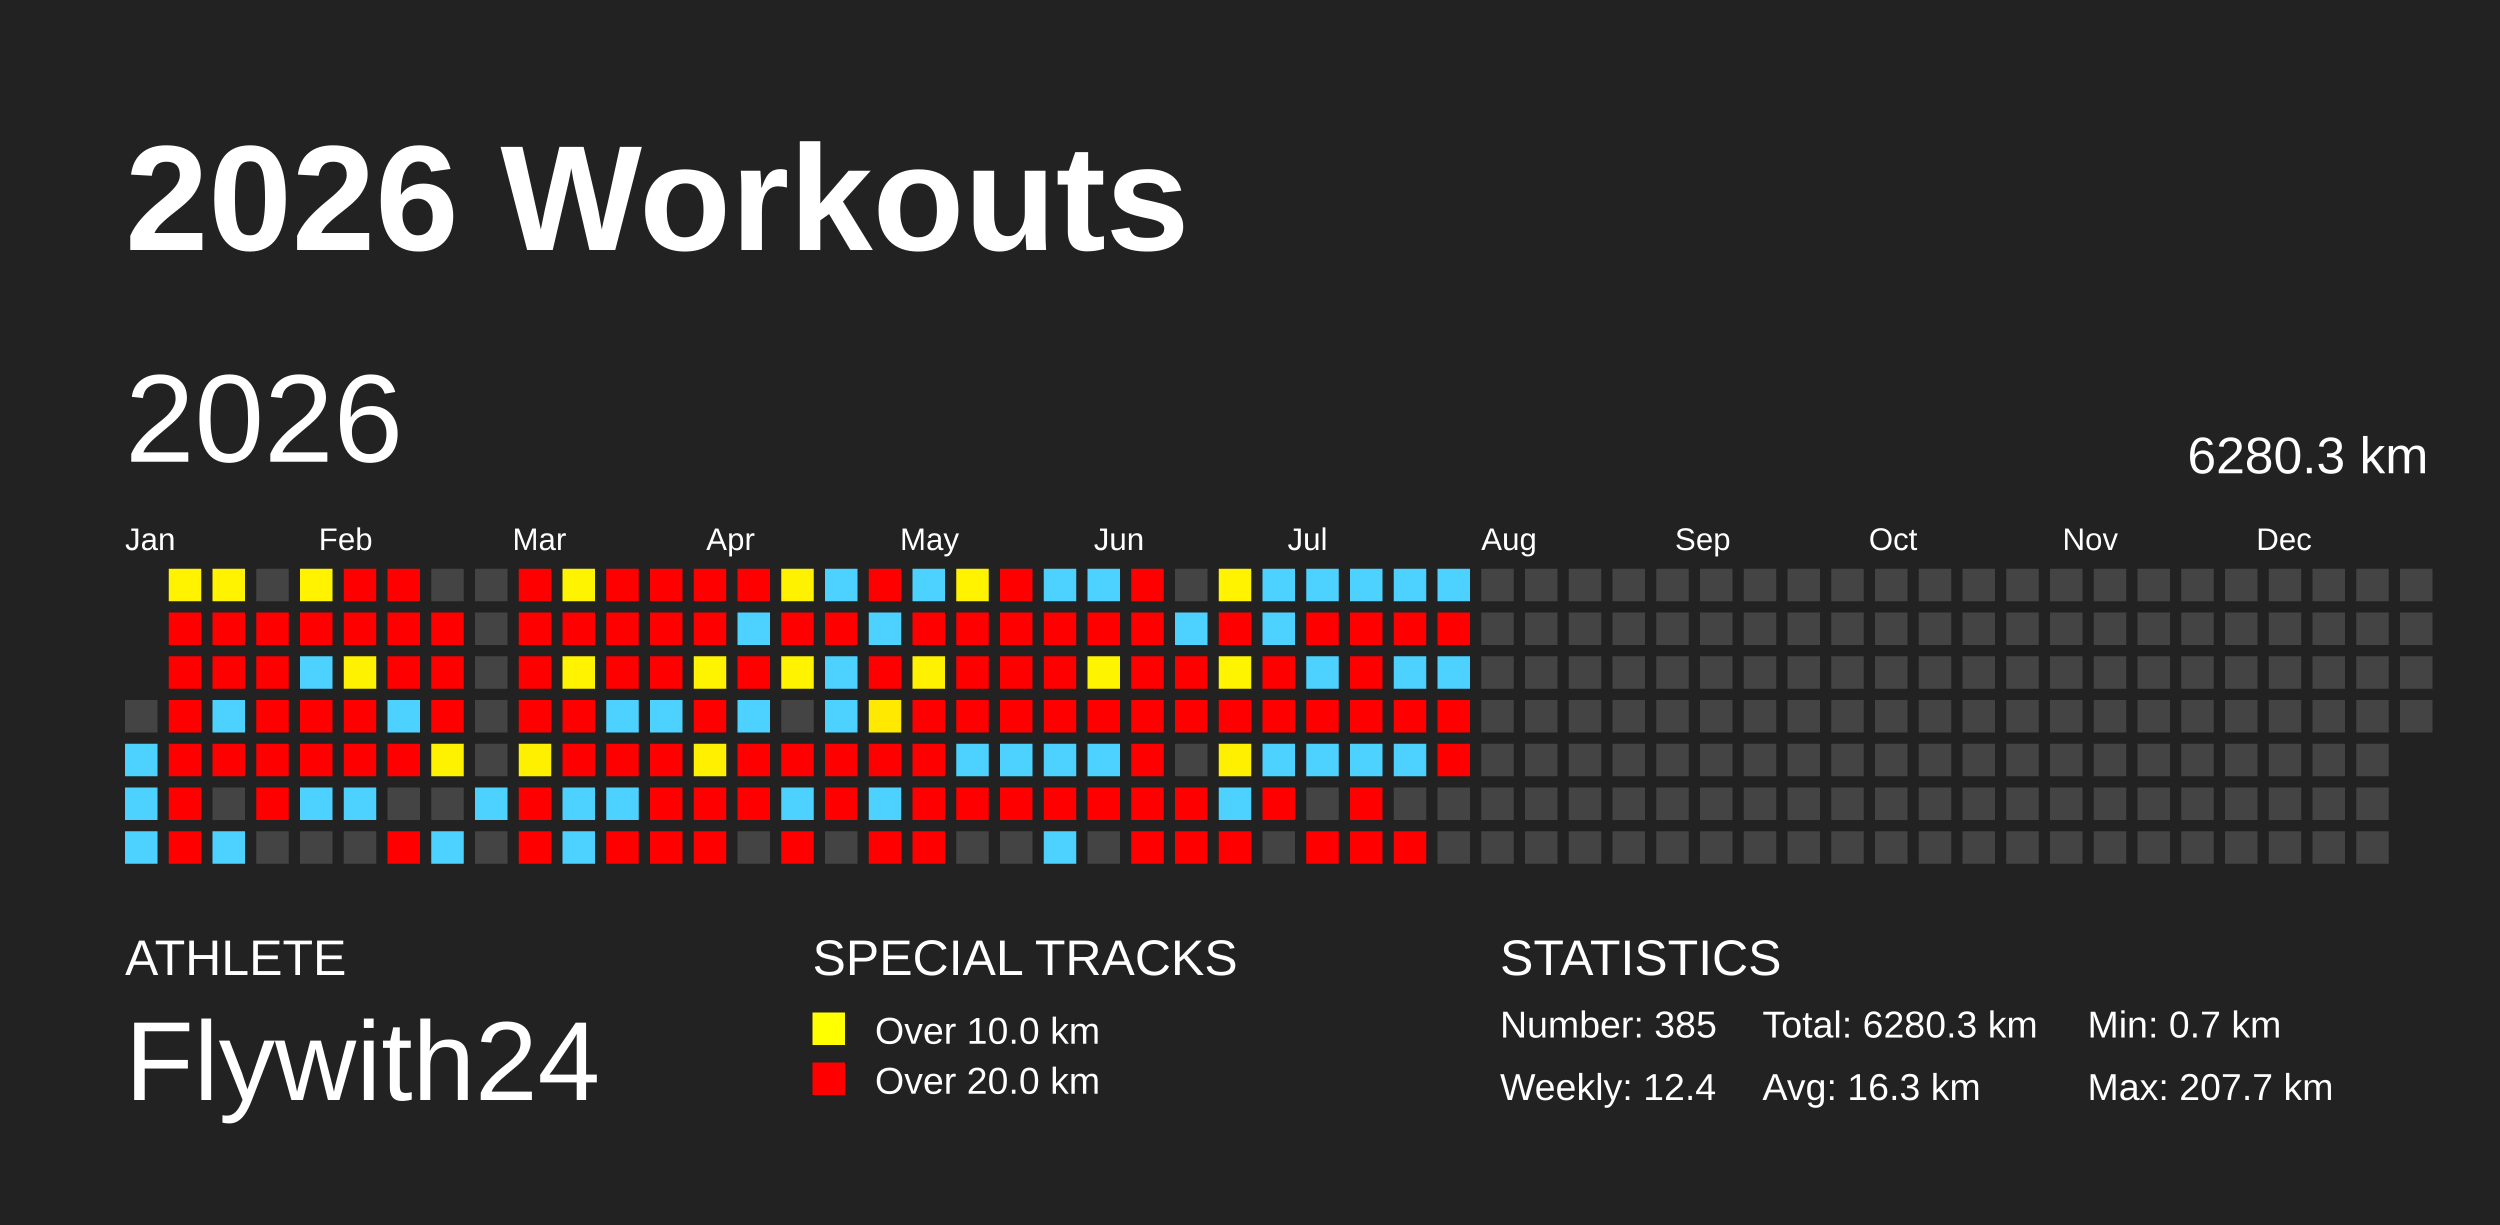
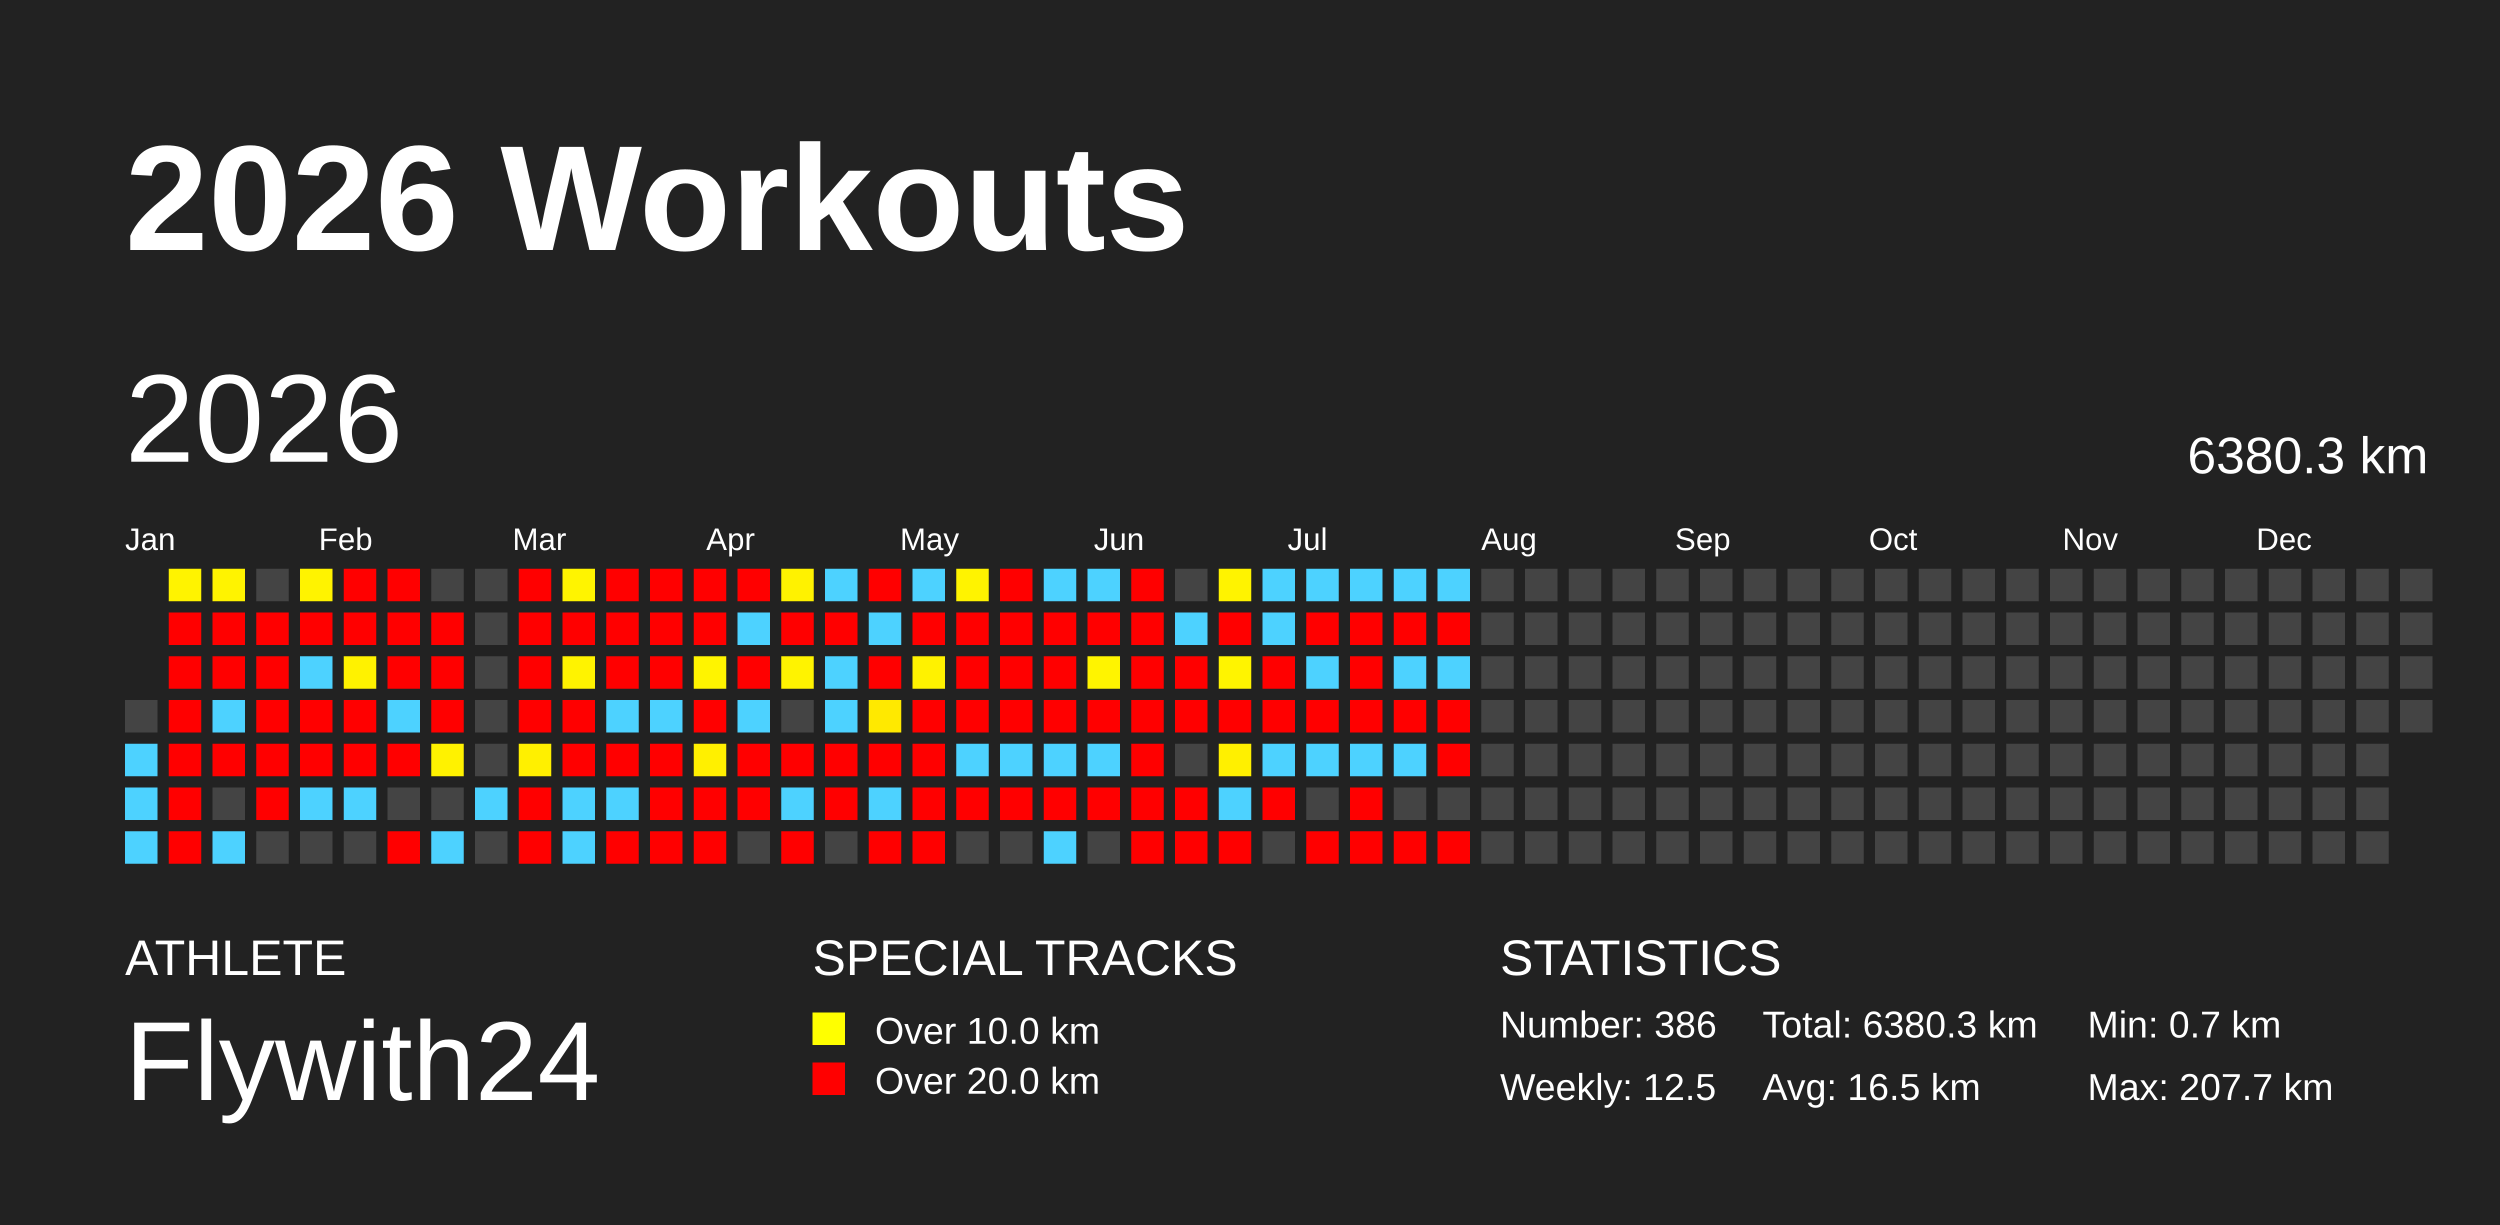
<svg xmlns="http://www.w3.org/2000/svg" baseProfile="full" height="98mm" version="1.1" viewBox="0,0,200,98" width="200mm">
  <defs />
  <rect fill="#222222" height="98" width="200" x="0" y="0" />
  <text fill="#FFFFFF" style="font-size:12px; font-family:Arial; font-weight:bold;" x="10" y="20">2026 Workouts</text>
  <text fill="#FFFFFF" style="font-size:4px; font-family:Arial" x="10" y="78">ATHLETE</text>
  <text fill="#FFFFFF" style="font-size:9px; font-family:Arial" x="10" y="88">Flywith24</text>
  <text fill="#FFFFFF" style="font-size:4px; font-family:Arial" x="65" y="78">SPECIAL TRACKS</text>
  <rect fill="yellow" height="2.6" width="2.6" x="65" y="81" />
  <text fill="#FFFFFF" style="font-size:3px; font-family:Arial" x="70" y="83.5">Over 10.0 km</text>
  <rect fill="red" height="2.6" width="2.6" x="65" y="85" />
  <text fill="#FFFFFF" style="font-size:3px; font-family:Arial" x="70" y="87.5">Over 20.0 km</text>
  <text fill="#FFFFFF" style="font-size:4px; font-family:Arial" x="120" y="78">STATISTICS</text>
-   <text fill="#FFFFFF" style="font-size:3px; font-family:Arial" x="120" y="83">Number: 385</text>
-   <text fill="#FFFFFF" style="font-size:3px; font-family:Arial" x="120" y="88">Weekly: 12.4</text>
-   <text fill="#FFFFFF" style="font-size:3px; font-family:Arial" x="141" y="83">Total: 6280.3 km</text>
-   <text fill="#FFFFFF" style="font-size:3px; font-family:Arial" x="141" y="88">Avg: 16.3 km</text>
+   <text fill="#FFFFFF" style="font-size:3px; font-family:Arial" x="120" y="83">Number: 386</text>
+   <text fill="#FFFFFF" style="font-size:3px; font-family:Arial" x="120" y="88">Weekly: 12.5</text>
+   <text fill="#FFFFFF" style="font-size:3px; font-family:Arial" x="141" y="83">Total: 6380.3 km</text>
+   <text fill="#FFFFFF" style="font-size:3px; font-family:Arial" x="141" y="88">Avg: 16.5 km</text>
  <text fill="#FFFFFF" style="font-size:3px; font-family:Arial" x="167" y="83">Min: 0.7 km</text>
  <text fill="#FFFFFF" style="font-size:3px; font-family:Arial" x="167" y="88">Max: 207.7 km</text>
  <text dominant-baseline="hanging" fill="#FFFFFF" style="font-size:10.0px; font-family:Arial;" x="10" y="30">2026</text>
-   <text dominant-baseline="hanging" fill="#FFFFFF" style="font-size:4.125px; font-family:Arial;" x="175" y="35">6280.3 km</text>
+   <text dominant-baseline="hanging" fill="#FFFFFF" style="font-size:4.125px; font-family:Arial;" x="175" y="35">6380.3 km</text>
  <text fill="#FFFFFF" style="font-size:2.5px; font-family:Arial" x="10.0" y="44">Jan</text>
  <text fill="#FFFFFF" style="font-size:2.5px; font-family:Arial" x="25.5" y="44">Feb</text>
  <text fill="#FFFFFF" style="font-size:2.5px; font-family:Arial" x="41.0" y="44">Mar</text>
  <text fill="#FFFFFF" style="font-size:2.5px; font-family:Arial" x="56.5" y="44">Apr</text>
  <text fill="#FFFFFF" style="font-size:2.5px; font-family:Arial" x="72.0" y="44">May</text>
  <text fill="#FFFFFF" style="font-size:2.5px; font-family:Arial" x="87.5" y="44">Jun</text>
  <text fill="#FFFFFF" style="font-size:2.5px; font-family:Arial" x="103.0" y="44">Jul</text>
  <text fill="#FFFFFF" style="font-size:2.5px; font-family:Arial" x="118.5" y="44">Aug</text>
  <text fill="#FFFFFF" style="font-size:2.5px; font-family:Arial" x="134.0" y="44">Sep</text>
  <text fill="#FFFFFF" style="font-size:2.5px; font-family:Arial" x="149.5" y="44">Oct</text>
  <text fill="#FFFFFF" style="font-size:2.5px; font-family:Arial" x="165.0" y="44">Nov</text>
  <text fill="#FFFFFF" style="font-size:2.5px; font-family:Arial" x="180.5" y="44">Dec</text>
  <rect fill="#444444" height="2.6" width="2.6" x="10.0" y="56.0" />
  <rect fill="#4dd2ff" height="2.6" width="2.6" x="10.0" y="59.5" />
  <rect fill="#4dd2ff" height="2.6" width="2.6" x="10.0" y="63.0" />
  <rect fill="#4dd2ff" height="2.6" width="2.6" x="10.0" y="66.5" />
  <rect fill="#fff300" height="2.6" width="2.6" x="13.5" y="45.5" />
  <rect fill="red" height="2.6" width="2.6" x="13.5" y="49.0" />
  <rect fill="red" height="2.6" width="2.6" x="13.5" y="52.5" />
  <rect fill="red" height="2.6" width="2.6" x="13.5" y="56.0" />
  <rect fill="red" height="2.6" width="2.6" x="13.5" y="59.5" />
  <rect fill="red" height="2.6" width="2.6" x="13.5" y="63.0" />
  <rect fill="red" height="2.6" width="2.6" x="13.5" y="66.5" />
  <rect fill="#fff300" height="2.6" width="2.6" x="17.0" y="45.5" />
  <rect fill="red" height="2.6" width="2.6" x="17.0" y="49.0" />
  <rect fill="red" height="2.6" width="2.6" x="17.0" y="52.5" />
  <rect fill="#4dd2ff" height="2.6" width="2.6" x="17.0" y="56.0" />
  <rect fill="red" height="2.6" width="2.6" x="17.0" y="59.5" />
  <rect fill="#444444" height="2.6" width="2.6" x="17.0" y="63.0" />
  <rect fill="#4dd2ff" height="2.6" width="2.6" x="17.0" y="66.5" />
  <rect fill="#444444" height="2.6" width="2.6" x="20.5" y="45.5" />
  <rect fill="red" height="2.6" width="2.6" x="20.5" y="49.0" />
  <rect fill="red" height="2.6" width="2.6" x="20.5" y="52.5" />
  <rect fill="red" height="2.6" width="2.6" x="20.5" y="56.0" />
  <rect fill="red" height="2.6" width="2.6" x="20.5" y="59.5" />
  <rect fill="red" height="2.6" width="2.6" x="20.5" y="63.0" />
  <rect fill="#444444" height="2.6" width="2.6" x="20.5" y="66.5" />
  <rect fill="#fff300" height="2.6" width="2.6" x="24.0" y="45.5" />
  <rect fill="red" height="2.6" width="2.6" x="24.0" y="49.0" />
  <rect fill="#4dd2ff" height="2.6" width="2.6" x="24.0" y="52.5" />
  <rect fill="red" height="2.6" width="2.6" x="24.0" y="56.0" />
  <rect fill="red" height="2.6" width="2.6" x="24.0" y="59.5" />
  <rect fill="#4dd2ff" height="2.6" width="2.6" x="24.0" y="63.0" />
  <rect fill="#444444" height="2.6" width="2.6" x="24.0" y="66.5" />
  <rect fill="red" height="2.6" width="2.6" x="27.5" y="45.5" />
  <rect fill="red" height="2.6" width="2.6" x="27.5" y="49.0" />
  <rect fill="#fff200" height="2.6" width="2.6" x="27.5" y="52.5" />
  <rect fill="red" height="2.6" width="2.6" x="27.5" y="56.0" />
  <rect fill="red" height="2.6" width="2.6" x="27.5" y="59.5" />
  <rect fill="#4dd2ff" height="2.6" width="2.6" x="27.5" y="63.0" />
  <rect fill="#444444" height="2.6" width="2.6" x="27.5" y="66.5" />
  <rect fill="red" height="2.6" width="2.6" x="31.0" y="45.5" />
  <rect fill="red" height="2.6" width="2.6" x="31.0" y="49.0" />
  <rect fill="red" height="2.6" width="2.6" x="31.0" y="52.5" />
  <rect fill="#4dd2ff" height="2.6" width="2.6" x="31.0" y="56.0" />
  <rect fill="red" height="2.6" width="2.6" x="31.0" y="59.5" />
  <rect fill="#444444" height="2.6" width="2.6" x="31.0" y="63.0" />
  <rect fill="red" height="2.6" width="2.6" x="31.0" y="66.5" />
  <rect fill="#444444" height="2.6" width="2.6" x="34.5" y="45.5" />
  <rect fill="red" height="2.6" width="2.6" x="34.5" y="49.0" />
  <rect fill="red" height="2.6" width="2.6" x="34.5" y="52.5" />
  <rect fill="red" height="2.6" width="2.6" x="34.5" y="56.0" />
  <rect fill="#fff200" height="2.6" width="2.6" x="34.5" y="59.5" />
  <rect fill="#444444" height="2.6" width="2.6" x="34.5" y="63.0" />
  <rect fill="#4dd2ff" height="2.6" width="2.6" x="34.5" y="66.5" />
  <rect fill="#444444" height="2.6" width="2.6" x="38.0" y="45.5" />
  <rect fill="#444444" height="2.6" width="2.6" x="38.0" y="49.0" />
  <rect fill="#444444" height="2.6" width="2.6" x="38.0" y="52.5" />
  <rect fill="#444444" height="2.6" width="2.6" x="38.0" y="56.0" />
  <rect fill="#444444" height="2.6" width="2.6" x="38.0" y="59.5" />
  <rect fill="#4dd2ff" height="2.6" width="2.6" x="38.0" y="63.0" />
  <rect fill="#444444" height="2.6" width="2.6" x="38.0" y="66.5" />
  <rect fill="red" height="2.6" width="2.6" x="41.5" y="45.5" />
  <rect fill="red" height="2.6" width="2.6" x="41.5" y="49.0" />
  <rect fill="red" height="2.6" width="2.6" x="41.5" y="52.5" />
  <rect fill="red" height="2.6" width="2.6" x="41.5" y="56.0" />
  <rect fill="#fff000" height="2.6" width="2.6" x="41.5" y="59.5" />
  <rect fill="red" height="2.6" width="2.6" x="41.5" y="63.0" />
  <rect fill="red" height="2.6" width="2.6" x="41.5" y="66.5" />
  <rect fill="#fff400" height="2.6" width="2.6" x="45.0" y="45.5" />
  <rect fill="red" height="2.6" width="2.6" x="45.0" y="49.0" />
  <rect fill="#fff300" height="2.6" width="2.6" x="45.0" y="52.5" />
  <rect fill="red" height="2.6" width="2.6" x="45.0" y="56.0" />
  <rect fill="red" height="2.6" width="2.6" x="45.0" y="59.5" />
  <rect fill="#4dd2ff" height="2.6" width="2.6" x="45.0" y="63.0" />
  <rect fill="#4dd2ff" height="2.6" width="2.6" x="45.0" y="66.5" />
  <rect fill="red" height="2.6" width="2.6" x="48.5" y="45.5" />
  <rect fill="red" height="2.6" width="2.6" x="48.5" y="49.0" />
  <rect fill="red" height="2.6" width="2.6" x="48.5" y="52.5" />
  <rect fill="#4dd2ff" height="2.6" width="2.6" x="48.5" y="56.0" />
  <rect fill="red" height="2.6" width="2.6" x="48.5" y="59.5" />
  <rect fill="#4dd2ff" height="2.6" width="2.6" x="48.5" y="63.0" />
  <rect fill="red" height="2.6" width="2.6" x="48.5" y="66.5" />
  <rect fill="red" height="2.6" width="2.6" x="52.0" y="45.5" />
  <rect fill="red" height="2.6" width="2.6" x="52.0" y="49.0" />
  <rect fill="red" height="2.6" width="2.6" x="52.0" y="52.5" />
  <rect fill="#4dd2ff" height="2.6" width="2.6" x="52.0" y="56.0" />
  <rect fill="red" height="2.6" width="2.6" x="52.0" y="59.5" />
  <rect fill="red" height="2.6" width="2.6" x="52.0" y="63.0" />
  <rect fill="red" height="2.6" width="2.6" x="52.0" y="66.5" />
  <rect fill="red" height="2.6" width="2.6" x="55.5" y="45.5" />
  <rect fill="red" height="2.6" width="2.6" x="55.5" y="49.0" />
  <rect fill="#fff400" height="2.6" width="2.6" x="55.5" y="52.5" />
  <rect fill="red" height="2.6" width="2.6" x="55.5" y="56.0" />
  <rect fill="#fff000" height="2.6" width="2.6" x="55.5" y="59.5" />
  <rect fill="red" height="2.6" width="2.6" x="55.5" y="63.0" />
  <rect fill="red" height="2.6" width="2.6" x="55.5" y="66.5" />
  <rect fill="red" height="2.6" width="2.6" x="59.0" y="45.5" />
  <rect fill="#4dd2ff" height="2.6" width="2.6" x="59.0" y="49.0" />
  <rect fill="red" height="2.6" width="2.6" x="59.0" y="52.5" />
  <rect fill="#4dd2ff" height="2.6" width="2.6" x="59.0" y="56.0" />
  <rect fill="red" height="2.6" width="2.6" x="59.0" y="59.5" />
  <rect fill="red" height="2.6" width="2.6" x="59.0" y="63.0" />
  <rect fill="#444444" height="2.6" width="2.6" x="59.0" y="66.5" />
  <rect fill="#fff200" height="2.6" width="2.6" x="62.5" y="45.5" />
  <rect fill="red" height="2.6" width="2.6" x="62.5" y="49.0" />
  <rect fill="#fff300" height="2.6" width="2.6" x="62.5" y="52.5" />
  <rect fill="#444444" height="2.6" width="2.6" x="62.5" y="56.0" />
  <rect fill="red" height="2.6" width="2.6" x="62.5" y="59.5" />
  <rect fill="#4dd2ff" height="2.6" width="2.6" x="62.5" y="63.0" />
  <rect fill="red" height="2.6" width="2.6" x="62.5" y="66.5" />
  <rect fill="#4dd2ff" height="2.6" width="2.6" x="66.0" y="45.5" />
  <rect fill="red" height="2.6" width="2.6" x="66.0" y="49.0" />
  <rect fill="#4dd2ff" height="2.6" width="2.6" x="66.0" y="52.5" />
  <rect fill="#4dd2ff" height="2.6" width="2.6" x="66.0" y="56.0" />
  <rect fill="red" height="2.6" width="2.6" x="66.0" y="59.5" />
  <rect fill="red" height="2.6" width="2.6" x="66.0" y="63.0" />
  <rect fill="#444444" height="2.6" width="2.6" x="66.0" y="66.5" />
  <rect fill="red" height="2.6" width="2.6" x="69.5" y="45.5" />
  <rect fill="#4dd2ff" height="2.6" width="2.6" x="69.5" y="49.0" />
  <rect fill="red" height="2.6" width="2.6" x="69.5" y="52.5" />
  <rect fill="#ffe900" height="2.6" width="2.6" x="69.5" y="56.0" />
  <rect fill="red" height="2.6" width="2.6" x="69.5" y="59.5" />
  <rect fill="#4dd2ff" height="2.6" width="2.6" x="69.5" y="63.0" />
  <rect fill="red" height="2.6" width="2.6" x="69.5" y="66.5" />
  <rect fill="#4dd2ff" height="2.6" width="2.6" x="73.0" y="45.5" />
  <rect fill="red" height="2.6" width="2.6" x="73.0" y="49.0" />
  <rect fill="#fff200" height="2.6" width="2.6" x="73.0" y="52.5" />
  <rect fill="red" height="2.6" width="2.6" x="73.0" y="56.0" />
  <rect fill="red" height="2.6" width="2.6" x="73.0" y="59.5" />
  <rect fill="red" height="2.6" width="2.6" x="73.0" y="63.0" />
  <rect fill="red" height="2.6" width="2.6" x="73.0" y="66.5" />
  <rect fill="#fff300" height="2.6" width="2.6" x="76.5" y="45.5" />
  <rect fill="red" height="2.6" width="2.6" x="76.5" y="49.0" />
  <rect fill="red" height="2.6" width="2.6" x="76.5" y="52.5" />
  <rect fill="red" height="2.6" width="2.6" x="76.5" y="56.0" />
  <rect fill="#4dd2ff" height="2.6" width="2.6" x="76.5" y="59.5" />
  <rect fill="red" height="2.6" width="2.6" x="76.5" y="63.0" />
  <rect fill="#444444" height="2.6" width="2.6" x="76.5" y="66.5" />
  <rect fill="red" height="2.6" width="2.6" x="80.0" y="45.5" />
  <rect fill="red" height="2.6" width="2.6" x="80.0" y="49.0" />
  <rect fill="red" height="2.6" width="2.6" x="80.0" y="52.5" />
  <rect fill="red" height="2.6" width="2.6" x="80.0" y="56.0" />
  <rect fill="#4dd2ff" height="2.6" width="2.6" x="80.0" y="59.5" />
  <rect fill="red" height="2.6" width="2.6" x="80.0" y="63.0" />
  <rect fill="#444444" height="2.6" width="2.6" x="80.0" y="66.5" />
  <rect fill="#4dd2ff" height="2.6" width="2.6" x="83.5" y="45.5" />
  <rect fill="red" height="2.6" width="2.6" x="83.5" y="49.0" />
  <rect fill="red" height="2.6" width="2.6" x="83.5" y="52.5" />
  <rect fill="red" height="2.6" width="2.6" x="83.5" y="56.0" />
  <rect fill="#4dd2ff" height="2.6" width="2.6" x="83.5" y="59.5" />
  <rect fill="red" height="2.6" width="2.6" x="83.5" y="63.0" />
  <rect fill="#4dd2ff" height="2.6" width="2.6" x="83.5" y="66.5" />
  <rect fill="#4dd2ff" height="2.6" width="2.6" x="87.0" y="45.5" />
  <rect fill="red" height="2.6" width="2.6" x="87.0" y="49.0" />
  <rect fill="#fff400" height="2.6" width="2.6" x="87.0" y="52.5" />
  <rect fill="red" height="2.6" width="2.6" x="87.0" y="56.0" />
  <rect fill="#4dd2ff" height="2.6" width="2.6" x="87.0" y="59.5" />
  <rect fill="red" height="2.6" width="2.6" x="87.0" y="63.0" />
  <rect fill="#444444" height="2.6" width="2.6" x="87.0" y="66.5" />
  <rect fill="red" height="2.6" width="2.6" x="90.5" y="45.5" />
  <rect fill="red" height="2.6" width="2.6" x="90.5" y="49.0" />
  <rect fill="red" height="2.6" width="2.6" x="90.5" y="52.5" />
  <rect fill="red" height="2.6" width="2.6" x="90.5" y="56.0" />
  <rect fill="red" height="2.6" width="2.6" x="90.5" y="59.5" />
  <rect fill="red" height="2.6" width="2.6" x="90.5" y="63.0" />
  <rect fill="red" height="2.6" width="2.6" x="90.5" y="66.5" />
  <rect fill="#444444" height="2.6" width="2.6" x="94.0" y="45.5" />
  <rect fill="#4dd2ff" height="2.6" width="2.6" x="94.0" y="49.0" />
  <rect fill="red" height="2.6" width="2.6" x="94.0" y="52.5" />
  <rect fill="red" height="2.6" width="2.6" x="94.0" y="56.0" />
  <rect fill="#444444" height="2.6" width="2.6" x="94.0" y="59.5" />
  <rect fill="red" height="2.6" width="2.6" x="94.0" y="63.0" />
  <rect fill="red" height="2.6" width="2.6" x="94.0" y="66.5" />
  <rect fill="#fff300" height="2.6" width="2.6" x="97.5" y="45.5" />
  <rect fill="red" height="2.6" width="2.6" x="97.5" y="49.0" />
  <rect fill="#fff400" height="2.6" width="2.6" x="97.5" y="52.5" />
  <rect fill="red" height="2.6" width="2.6" x="97.5" y="56.0" />
  <rect fill="#fff000" height="2.6" width="2.6" x="97.5" y="59.5" />
  <rect fill="#4dd2ff" height="2.6" width="2.6" x="97.5" y="63.0" />
  <rect fill="red" height="2.6" width="2.6" x="97.5" y="66.5" />
  <rect fill="#4dd2ff" height="2.6" width="2.6" x="101.0" y="45.5" />
  <rect fill="#4dd2ff" height="2.6" width="2.6" x="101.0" y="49.0" />
  <rect fill="red" height="2.6" width="2.6" x="101.0" y="52.5" />
  <rect fill="red" height="2.6" width="2.6" x="101.0" y="56.0" />
  <rect fill="#4dd2ff" height="2.6" width="2.6" x="101.0" y="59.5" />
  <rect fill="red" height="2.6" width="2.6" x="101.0" y="63.0" />
  <rect fill="#444444" height="2.6" width="2.6" x="101.0" y="66.5" />
  <rect fill="#4dd2ff" height="2.6" width="2.6" x="104.5" y="45.5" />
  <rect fill="red" height="2.6" width="2.6" x="104.5" y="49.0" />
  <rect fill="#4dd2ff" height="2.6" width="2.6" x="104.5" y="52.5" />
  <rect fill="red" height="2.6" width="2.6" x="104.5" y="56.0" />
  <rect fill="#4dd2ff" height="2.6" width="2.6" x="104.5" y="59.5" />
  <rect fill="#444444" height="2.6" width="2.6" x="104.5" y="63.0" />
  <rect fill="red" height="2.6" width="2.6" x="104.5" y="66.5" />
  <rect fill="#4dd2ff" height="2.6" width="2.6" x="108.0" y="45.5" />
  <rect fill="red" height="2.6" width="2.6" x="108.0" y="49.0" />
  <rect fill="red" height="2.6" width="2.6" x="108.0" y="52.5" />
  <rect fill="red" height="2.6" width="2.6" x="108.0" y="56.0" />
  <rect fill="#4dd2ff" height="2.6" width="2.6" x="108.0" y="59.5" />
  <rect fill="red" height="2.6" width="2.6" x="108.0" y="63.0" />
  <rect fill="red" height="2.6" width="2.6" x="108.0" y="66.5" />
  <rect fill="#4dd2ff" height="2.6" width="2.6" x="111.5" y="45.5" />
  <rect fill="red" height="2.6" width="2.6" x="111.5" y="49.0" />
  <rect fill="#4dd2ff" height="2.6" width="2.6" x="111.5" y="52.5" />
  <rect fill="red" height="2.6" width="2.6" x="111.5" y="56.0" />
  <rect fill="#4dd2ff" height="2.6" width="2.6" x="111.5" y="59.5" />
  <rect fill="#444444" height="2.6" width="2.6" x="111.5" y="63.0" />
  <rect fill="red" height="2.6" width="2.6" x="111.5" y="66.5" />
  <rect fill="#4dd2ff" height="2.6" width="2.6" x="115.0" y="45.5" />
  <rect fill="red" height="2.6" width="2.6" x="115.0" y="49.0" />
  <rect fill="#4dd2ff" height="2.6" width="2.6" x="115.0" y="52.5" />
  <rect fill="red" height="2.6" width="2.6" x="115.0" y="56.0" />
  <rect fill="red" height="2.6" width="2.6" x="115.0" y="59.5" />
  <rect fill="#444444" height="2.6" width="2.6" x="115.0" y="63.0" />
-   <rect fill="#444444" height="2.6" width="2.6" x="115.0" y="66.5" />
+   <rect fill="red" height="2.6" width="2.6" x="115.0" y="66.5" />
  <rect fill="#444444" height="2.6" width="2.6" x="118.5" y="45.5" />
  <rect fill="#444444" height="2.6" width="2.6" x="118.5" y="49.0" />
  <rect fill="#444444" height="2.6" width="2.6" x="118.5" y="52.5" />
  <rect fill="#444444" height="2.6" width="2.6" x="118.5" y="56.0" />
  <rect fill="#444444" height="2.6" width="2.6" x="118.5" y="59.5" />
  <rect fill="#444444" height="2.6" width="2.6" x="118.5" y="63.0" />
  <rect fill="#444444" height="2.6" width="2.6" x="118.5" y="66.5" />
  <rect fill="#444444" height="2.6" width="2.6" x="122.0" y="45.5" />
  <rect fill="#444444" height="2.6" width="2.6" x="122.0" y="49.0" />
  <rect fill="#444444" height="2.6" width="2.6" x="122.0" y="52.5" />
  <rect fill="#444444" height="2.6" width="2.6" x="122.0" y="56.0" />
  <rect fill="#444444" height="2.6" width="2.6" x="122.0" y="59.5" />
  <rect fill="#444444" height="2.6" width="2.6" x="122.0" y="63.0" />
  <rect fill="#444444" height="2.6" width="2.6" x="122.0" y="66.5" />
  <rect fill="#444444" height="2.6" width="2.6" x="125.5" y="45.5" />
  <rect fill="#444444" height="2.6" width="2.6" x="125.5" y="49.0" />
  <rect fill="#444444" height="2.6" width="2.6" x="125.5" y="52.5" />
  <rect fill="#444444" height="2.6" width="2.6" x="125.5" y="56.0" />
  <rect fill="#444444" height="2.6" width="2.6" x="125.5" y="59.5" />
  <rect fill="#444444" height="2.6" width="2.6" x="125.5" y="63.0" />
  <rect fill="#444444" height="2.6" width="2.6" x="125.5" y="66.5" />
  <rect fill="#444444" height="2.6" width="2.6" x="129.0" y="45.5" />
  <rect fill="#444444" height="2.6" width="2.6" x="129.0" y="49.0" />
  <rect fill="#444444" height="2.6" width="2.6" x="129.0" y="52.5" />
  <rect fill="#444444" height="2.6" width="2.6" x="129.0" y="56.0" />
  <rect fill="#444444" height="2.6" width="2.6" x="129.0" y="59.5" />
  <rect fill="#444444" height="2.6" width="2.6" x="129.0" y="63.0" />
  <rect fill="#444444" height="2.6" width="2.6" x="129.0" y="66.5" />
  <rect fill="#444444" height="2.6" width="2.6" x="132.5" y="45.5" />
  <rect fill="#444444" height="2.6" width="2.6" x="132.5" y="49.0" />
  <rect fill="#444444" height="2.6" width="2.6" x="132.5" y="52.5" />
  <rect fill="#444444" height="2.6" width="2.6" x="132.5" y="56.0" />
  <rect fill="#444444" height="2.6" width="2.6" x="132.5" y="59.5" />
  <rect fill="#444444" height="2.6" width="2.6" x="132.5" y="63.0" />
  <rect fill="#444444" height="2.6" width="2.6" x="132.5" y="66.5" />
  <rect fill="#444444" height="2.6" width="2.6" x="136.0" y="45.5" />
  <rect fill="#444444" height="2.6" width="2.6" x="136.0" y="49.0" />
  <rect fill="#444444" height="2.6" width="2.6" x="136.0" y="52.5" />
  <rect fill="#444444" height="2.6" width="2.6" x="136.0" y="56.0" />
  <rect fill="#444444" height="2.6" width="2.6" x="136.0" y="59.5" />
  <rect fill="#444444" height="2.6" width="2.6" x="136.0" y="63.0" />
  <rect fill="#444444" height="2.6" width="2.6" x="136.0" y="66.5" />
  <rect fill="#444444" height="2.6" width="2.6" x="139.5" y="45.5" />
  <rect fill="#444444" height="2.6" width="2.6" x="139.5" y="49.0" />
  <rect fill="#444444" height="2.6" width="2.6" x="139.5" y="52.5" />
  <rect fill="#444444" height="2.6" width="2.6" x="139.5" y="56.0" />
  <rect fill="#444444" height="2.6" width="2.6" x="139.5" y="59.5" />
  <rect fill="#444444" height="2.6" width="2.6" x="139.5" y="63.0" />
  <rect fill="#444444" height="2.6" width="2.6" x="139.5" y="66.5" />
  <rect fill="#444444" height="2.6" width="2.6" x="143.0" y="45.5" />
  <rect fill="#444444" height="2.6" width="2.6" x="143.0" y="49.0" />
  <rect fill="#444444" height="2.6" width="2.6" x="143.0" y="52.5" />
  <rect fill="#444444" height="2.6" width="2.6" x="143.0" y="56.0" />
  <rect fill="#444444" height="2.6" width="2.6" x="143.0" y="59.5" />
  <rect fill="#444444" height="2.6" width="2.6" x="143.0" y="63.0" />
  <rect fill="#444444" height="2.6" width="2.6" x="143.0" y="66.5" />
  <rect fill="#444444" height="2.6" width="2.6" x="146.5" y="45.5" />
  <rect fill="#444444" height="2.6" width="2.6" x="146.5" y="49.0" />
  <rect fill="#444444" height="2.6" width="2.6" x="146.5" y="52.5" />
  <rect fill="#444444" height="2.6" width="2.6" x="146.5" y="56.0" />
  <rect fill="#444444" height="2.6" width="2.6" x="146.5" y="59.5" />
  <rect fill="#444444" height="2.6" width="2.6" x="146.5" y="63.0" />
  <rect fill="#444444" height="2.6" width="2.6" x="146.5" y="66.5" />
  <rect fill="#444444" height="2.6" width="2.6" x="150.0" y="45.5" />
  <rect fill="#444444" height="2.6" width="2.6" x="150.0" y="49.0" />
  <rect fill="#444444" height="2.6" width="2.6" x="150.0" y="52.5" />
  <rect fill="#444444" height="2.6" width="2.6" x="150.0" y="56.0" />
  <rect fill="#444444" height="2.6" width="2.6" x="150.0" y="59.5" />
  <rect fill="#444444" height="2.6" width="2.6" x="150.0" y="63.0" />
  <rect fill="#444444" height="2.6" width="2.6" x="150.0" y="66.5" />
  <rect fill="#444444" height="2.6" width="2.6" x="153.5" y="45.5" />
  <rect fill="#444444" height="2.6" width="2.6" x="153.5" y="49.0" />
  <rect fill="#444444" height="2.6" width="2.6" x="153.5" y="52.5" />
  <rect fill="#444444" height="2.6" width="2.6" x="153.5" y="56.0" />
  <rect fill="#444444" height="2.6" width="2.6" x="153.5" y="59.5" />
  <rect fill="#444444" height="2.6" width="2.6" x="153.5" y="63.0" />
  <rect fill="#444444" height="2.6" width="2.6" x="153.5" y="66.5" />
  <rect fill="#444444" height="2.6" width="2.6" x="157.0" y="45.5" />
  <rect fill="#444444" height="2.6" width="2.6" x="157.0" y="49.0" />
  <rect fill="#444444" height="2.6" width="2.6" x="157.0" y="52.5" />
  <rect fill="#444444" height="2.6" width="2.6" x="157.0" y="56.0" />
  <rect fill="#444444" height="2.6" width="2.6" x="157.0" y="59.5" />
  <rect fill="#444444" height="2.6" width="2.6" x="157.0" y="63.0" />
  <rect fill="#444444" height="2.6" width="2.6" x="157.0" y="66.5" />
  <rect fill="#444444" height="2.6" width="2.6" x="160.5" y="45.5" />
  <rect fill="#444444" height="2.6" width="2.6" x="160.5" y="49.0" />
  <rect fill="#444444" height="2.6" width="2.6" x="160.5" y="52.5" />
  <rect fill="#444444" height="2.6" width="2.6" x="160.5" y="56.0" />
  <rect fill="#444444" height="2.6" width="2.6" x="160.5" y="59.5" />
  <rect fill="#444444" height="2.6" width="2.6" x="160.5" y="63.0" />
  <rect fill="#444444" height="2.6" width="2.6" x="160.5" y="66.5" />
  <rect fill="#444444" height="2.6" width="2.6" x="164.0" y="45.5" />
  <rect fill="#444444" height="2.6" width="2.6" x="164.0" y="49.0" />
  <rect fill="#444444" height="2.6" width="2.6" x="164.0" y="52.5" />
  <rect fill="#444444" height="2.6" width="2.6" x="164.0" y="56.0" />
  <rect fill="#444444" height="2.6" width="2.6" x="164.0" y="59.5" />
  <rect fill="#444444" height="2.6" width="2.6" x="164.0" y="63.0" />
  <rect fill="#444444" height="2.6" width="2.6" x="164.0" y="66.5" />
  <rect fill="#444444" height="2.6" width="2.6" x="167.5" y="45.5" />
  <rect fill="#444444" height="2.6" width="2.6" x="167.5" y="49.0" />
  <rect fill="#444444" height="2.6" width="2.6" x="167.5" y="52.5" />
  <rect fill="#444444" height="2.6" width="2.6" x="167.5" y="56.0" />
  <rect fill="#444444" height="2.6" width="2.6" x="167.5" y="59.5" />
  <rect fill="#444444" height="2.6" width="2.6" x="167.5" y="63.0" />
  <rect fill="#444444" height="2.6" width="2.6" x="167.5" y="66.5" />
  <rect fill="#444444" height="2.6" width="2.6" x="171.0" y="45.5" />
  <rect fill="#444444" height="2.6" width="2.6" x="171.0" y="49.0" />
  <rect fill="#444444" height="2.6" width="2.6" x="171.0" y="52.5" />
  <rect fill="#444444" height="2.6" width="2.6" x="171.0" y="56.0" />
  <rect fill="#444444" height="2.6" width="2.6" x="171.0" y="59.5" />
  <rect fill="#444444" height="2.6" width="2.6" x="171.0" y="63.0" />
  <rect fill="#444444" height="2.6" width="2.6" x="171.0" y="66.5" />
  <rect fill="#444444" height="2.6" width="2.6" x="174.5" y="45.5" />
  <rect fill="#444444" height="2.6" width="2.6" x="174.5" y="49.0" />
  <rect fill="#444444" height="2.6" width="2.6" x="174.5" y="52.5" />
  <rect fill="#444444" height="2.6" width="2.6" x="174.5" y="56.0" />
  <rect fill="#444444" height="2.6" width="2.6" x="174.5" y="59.5" />
  <rect fill="#444444" height="2.6" width="2.6" x="174.5" y="63.0" />
  <rect fill="#444444" height="2.6" width="2.6" x="174.5" y="66.5" />
  <rect fill="#444444" height="2.6" width="2.6" x="178.0" y="45.5" />
  <rect fill="#444444" height="2.6" width="2.6" x="178.0" y="49.0" />
  <rect fill="#444444" height="2.6" width="2.6" x="178.0" y="52.5" />
  <rect fill="#444444" height="2.6" width="2.6" x="178.0" y="56.0" />
  <rect fill="#444444" height="2.6" width="2.6" x="178.0" y="59.5" />
  <rect fill="#444444" height="2.6" width="2.6" x="178.0" y="63.0" />
  <rect fill="#444444" height="2.6" width="2.6" x="178.0" y="66.5" />
  <rect fill="#444444" height="2.6" width="2.6" x="181.5" y="45.5" />
  <rect fill="#444444" height="2.6" width="2.6" x="181.5" y="49.0" />
  <rect fill="#444444" height="2.6" width="2.6" x="181.5" y="52.5" />
  <rect fill="#444444" height="2.6" width="2.6" x="181.5" y="56.0" />
  <rect fill="#444444" height="2.6" width="2.6" x="181.5" y="59.5" />
  <rect fill="#444444" height="2.6" width="2.6" x="181.5" y="63.0" />
  <rect fill="#444444" height="2.6" width="2.6" x="181.5" y="66.5" />
  <rect fill="#444444" height="2.6" width="2.6" x="185.0" y="45.5" />
  <rect fill="#444444" height="2.6" width="2.6" x="185.0" y="49.0" />
  <rect fill="#444444" height="2.6" width="2.6" x="185.0" y="52.5" />
  <rect fill="#444444" height="2.6" width="2.6" x="185.0" y="56.0" />
  <rect fill="#444444" height="2.6" width="2.6" x="185.0" y="59.5" />
  <rect fill="#444444" height="2.6" width="2.6" x="185.0" y="63.0" />
  <rect fill="#444444" height="2.6" width="2.6" x="185.0" y="66.5" />
  <rect fill="#444444" height="2.6" width="2.6" x="188.5" y="45.5" />
  <rect fill="#444444" height="2.6" width="2.6" x="188.5" y="49.0" />
  <rect fill="#444444" height="2.6" width="2.6" x="188.5" y="52.5" />
  <rect fill="#444444" height="2.6" width="2.6" x="188.5" y="56.0" />
  <rect fill="#444444" height="2.6" width="2.6" x="188.5" y="59.5" />
  <rect fill="#444444" height="2.6" width="2.6" x="188.5" y="63.0" />
  <rect fill="#444444" height="2.6" width="2.6" x="188.5" y="66.5" />
  <rect fill="#444444" height="2.6" width="2.6" x="192.0" y="45.5" />
  <rect fill="#444444" height="2.6" width="2.6" x="192.0" y="49.0" />
  <rect fill="#444444" height="2.6" width="2.6" x="192.0" y="52.5" />
  <rect fill="#444444" height="2.6" width="2.6" x="192.0" y="56.0" />
</svg>
